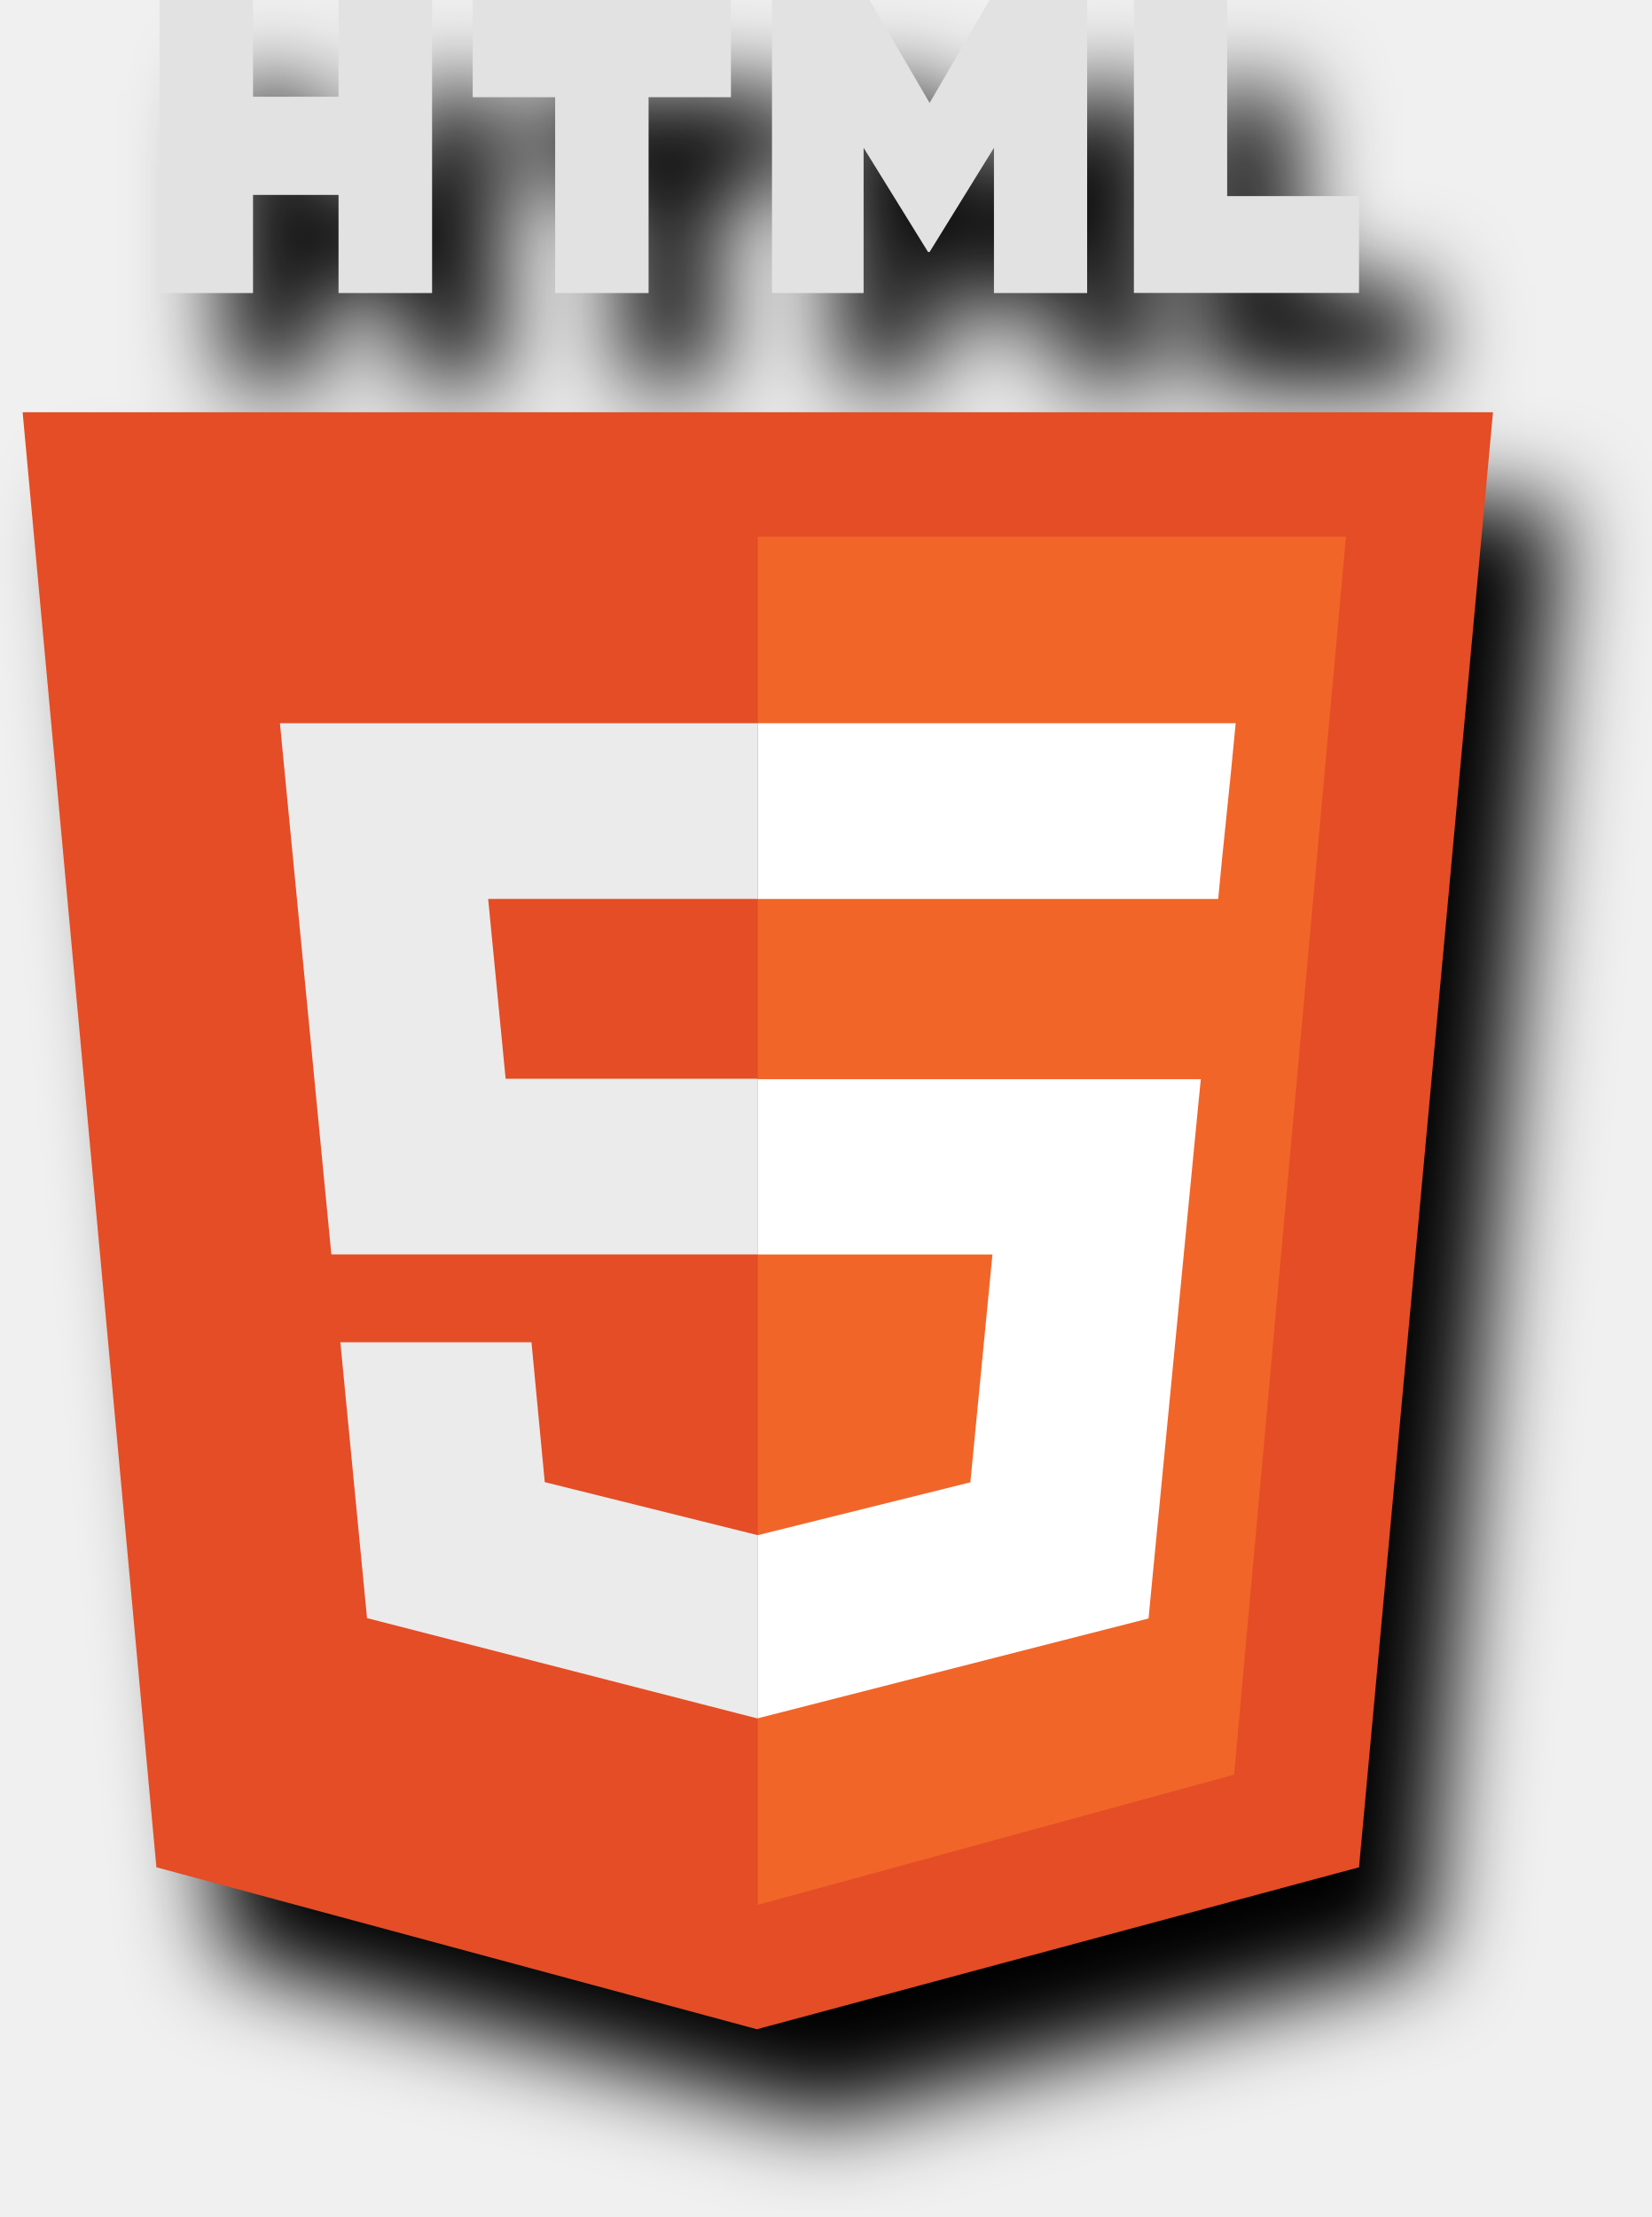
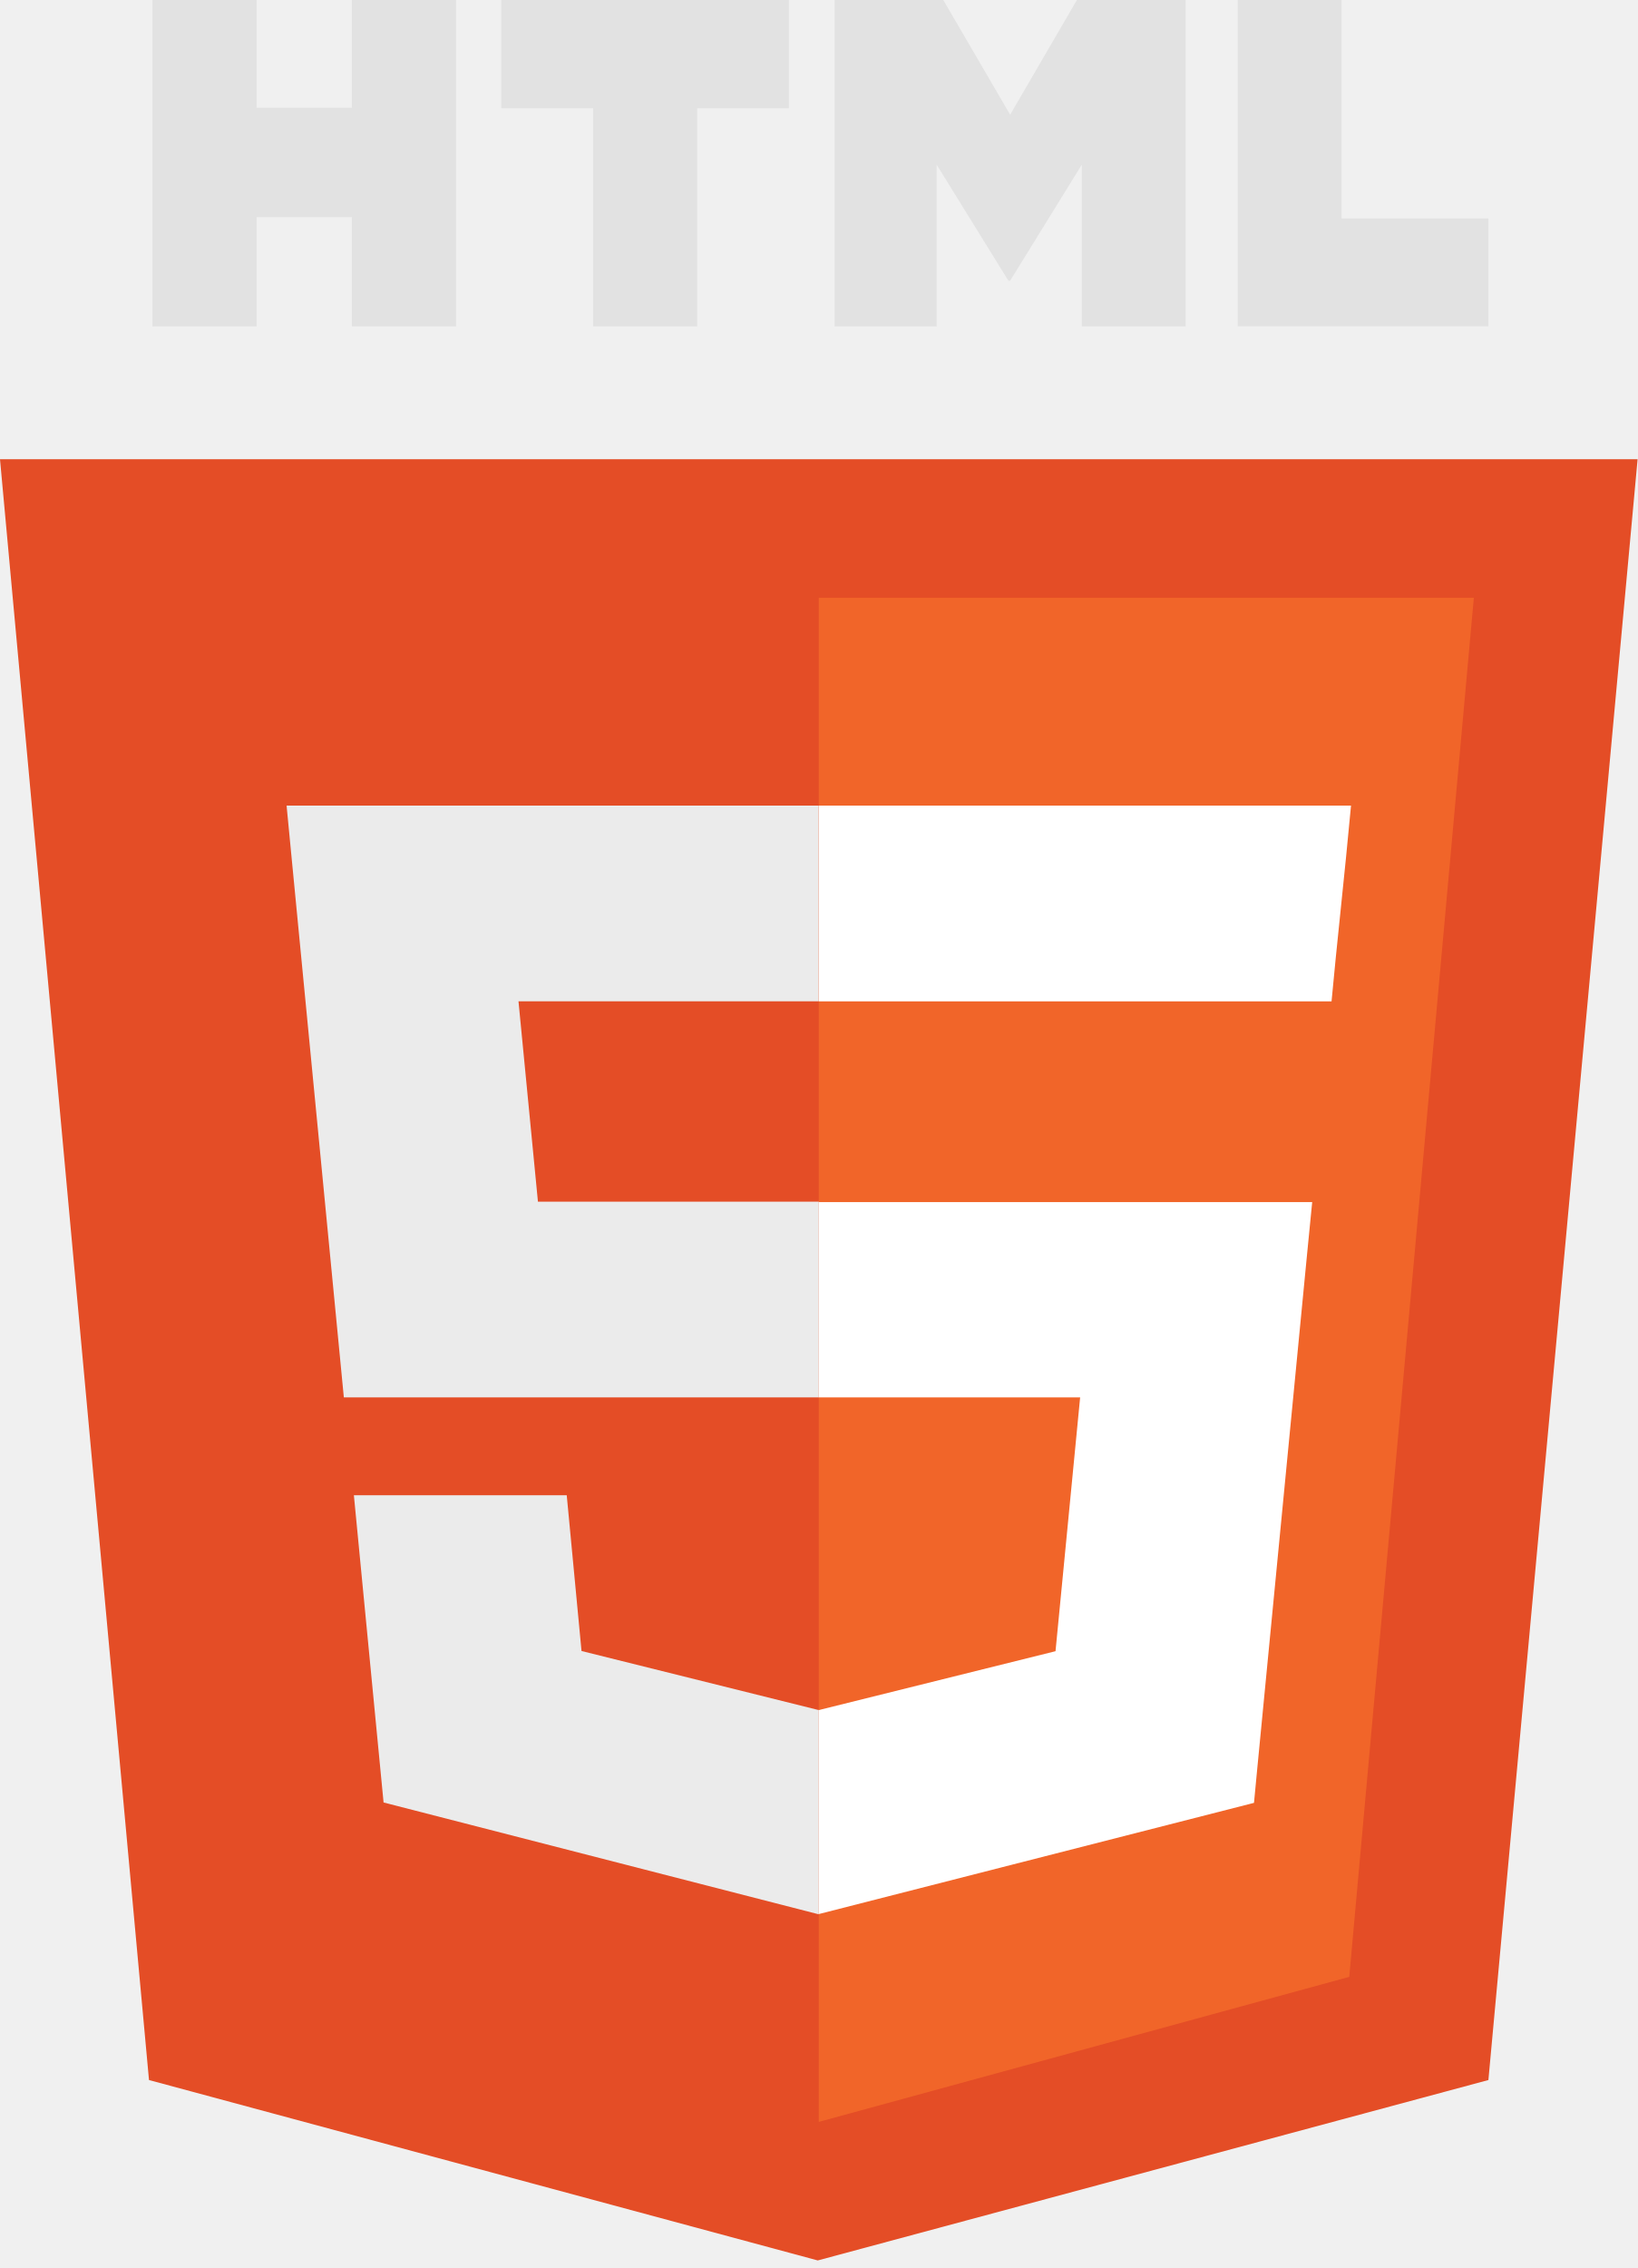
- <svg xmlns="http://www.w3.org/2000/svg" width="73" height="98" viewBox="0 0 73 98" fill="none">
-   <g filter="url(#filter0_d)">
-     <path d="M66 18.224L60.078 82.541L33.459 89.7L6.914 82.541L1 18.224L66 18.224Z" fill="#E44D26" />
-     <path d="M33.5 84.202L54.555 78.447L59.5 23.722L33.5 23.722V84.202Z" fill="#F16529" />
-     <path d="M21.58 39.735H33.496V31.969L12.375 31.969L12.576 34.053L14.648 55.451H33.5V47.685H22.352L21.58 39.735ZM23.495 59.334H15.046L16.225 71.527L33.46 75.955H33.5V67.852H33.464L24.082 65.516L23.495 59.334Z" fill="#EBEBEB" />
-     <path d="M33.5 55.453H43.873L42.896 65.524L33.5 67.86V75.955L50.774 71.542L50.899 70.229L52.879 49.787L53.084 47.703H33.5V55.467V55.453ZM33.5 39.719V39.738H53.852L54.021 37.991L54.424 34.053L54.625 31.969L33.5 31.969V39.715V39.719Z" fill="white" />
-     <path d="M7.05 0L11.185 0V4.275L14.966 4.275V0L19.101 0V12.953L14.966 12.953V8.616L11.185 8.616V12.953L7.05 12.953V0ZM24.537 4.296L20.896 4.296V0L32.313 0V4.296L28.672 4.296V12.953L24.541 12.953V4.296H24.537ZM34.127 0L38.441 0L41.095 4.552L43.745 0L48.059 0V12.953L43.94 12.953V6.533L41.095 11.138H41.025L38.177 6.533V12.953L34.127 12.953V0ZM50.114 0L54.249 0V8.669L60.078 8.669V12.948L50.126 12.948V0L50.114 0Z" fill="#E2E2E2" />
-   </g>
-   <defs>
-     <filter id="filter0_d" x="0" y="0" width="73" height="97.7" filterUnits="userSpaceOnUse" color-interpolation-filters="sRGB">
-       <feFlood flood-opacity="0" result="BackgroundImageFix" />
-       <feColorMatrix in="SourceAlpha" type="matrix" values="0 0 0 0 0 0 0 0 0 0 0 0 0 0 0 0 0 0 127 0" />
-       <feOffset dx="3" dy="4" />
-       <feGaussianBlur stdDeviation="2" />
-       <feColorMatrix type="matrix" values="0 0 0 0 0 0 0 0 0 0 0 0 0 0 0 0 0 0 1 0" />
-       <feBlend mode="normal" in2="BackgroundImageFix" result="effect1_dropShadow" />
-       <feBlend mode="normal" in="SourceGraphic" in2="effect1_dropShadow" result="shape" />
-     </filter>
-   </defs>
+ <svg xmlns="http://www.w3.org/2000/svg" width="65" height="90" viewBox="0 0 65 90" fill="none">
+   <path d="M65 18.224L59.078 82.541L32.459 89.7L5.914 82.541L0 18.224L65 18.224Z" fill="#E44D26" />
+   <path d="M32.5 84.202L53.555 78.447L58.5 23.722L32.5 23.722V84.202Z" fill="#F16529" />
+   <path d="M20.58 39.735H32.496V31.969L11.375 31.969L11.576 34.053L13.648 55.451H32.5V47.685H21.352L20.58 39.735ZM22.495 59.334H14.046L15.225 71.527L32.46 75.955H32.5V67.852H32.464L23.082 65.516L22.495 59.334Z" fill="#EBEBEB" />
+   <path d="M32.5 55.453H42.873L41.896 65.524L32.5 67.86V75.955L49.774 71.542L49.899 70.229L51.879 49.787L52.084 47.703H32.5V55.467V55.453ZM32.5 39.719V39.738H52.852L53.021 37.991L53.424 34.053L53.625 31.969L32.5 31.969V39.715V39.719Z" fill="white" />
+   <path d="M6.05 0L10.185 0V4.275L13.966 4.275V0L18.101 0V12.953L13.966 12.953V8.616L10.185 8.616V12.953L6.05 12.953V0ZM23.537 4.296L19.896 4.296V0L31.313 0V4.296L27.672 4.296V12.953L23.541 12.953V4.296H23.537ZM33.127 0L37.441 0L40.095 4.552L42.745 0L47.059 0V12.953L42.94 12.953V6.533L40.095 11.138H40.025L37.177 6.533V12.953L33.127 12.953V0ZM49.114 0L53.249 0V8.669L59.078 8.669V12.948L49.126 12.948V0L49.114 0Z" fill="#E2E2E2" />
</svg>
